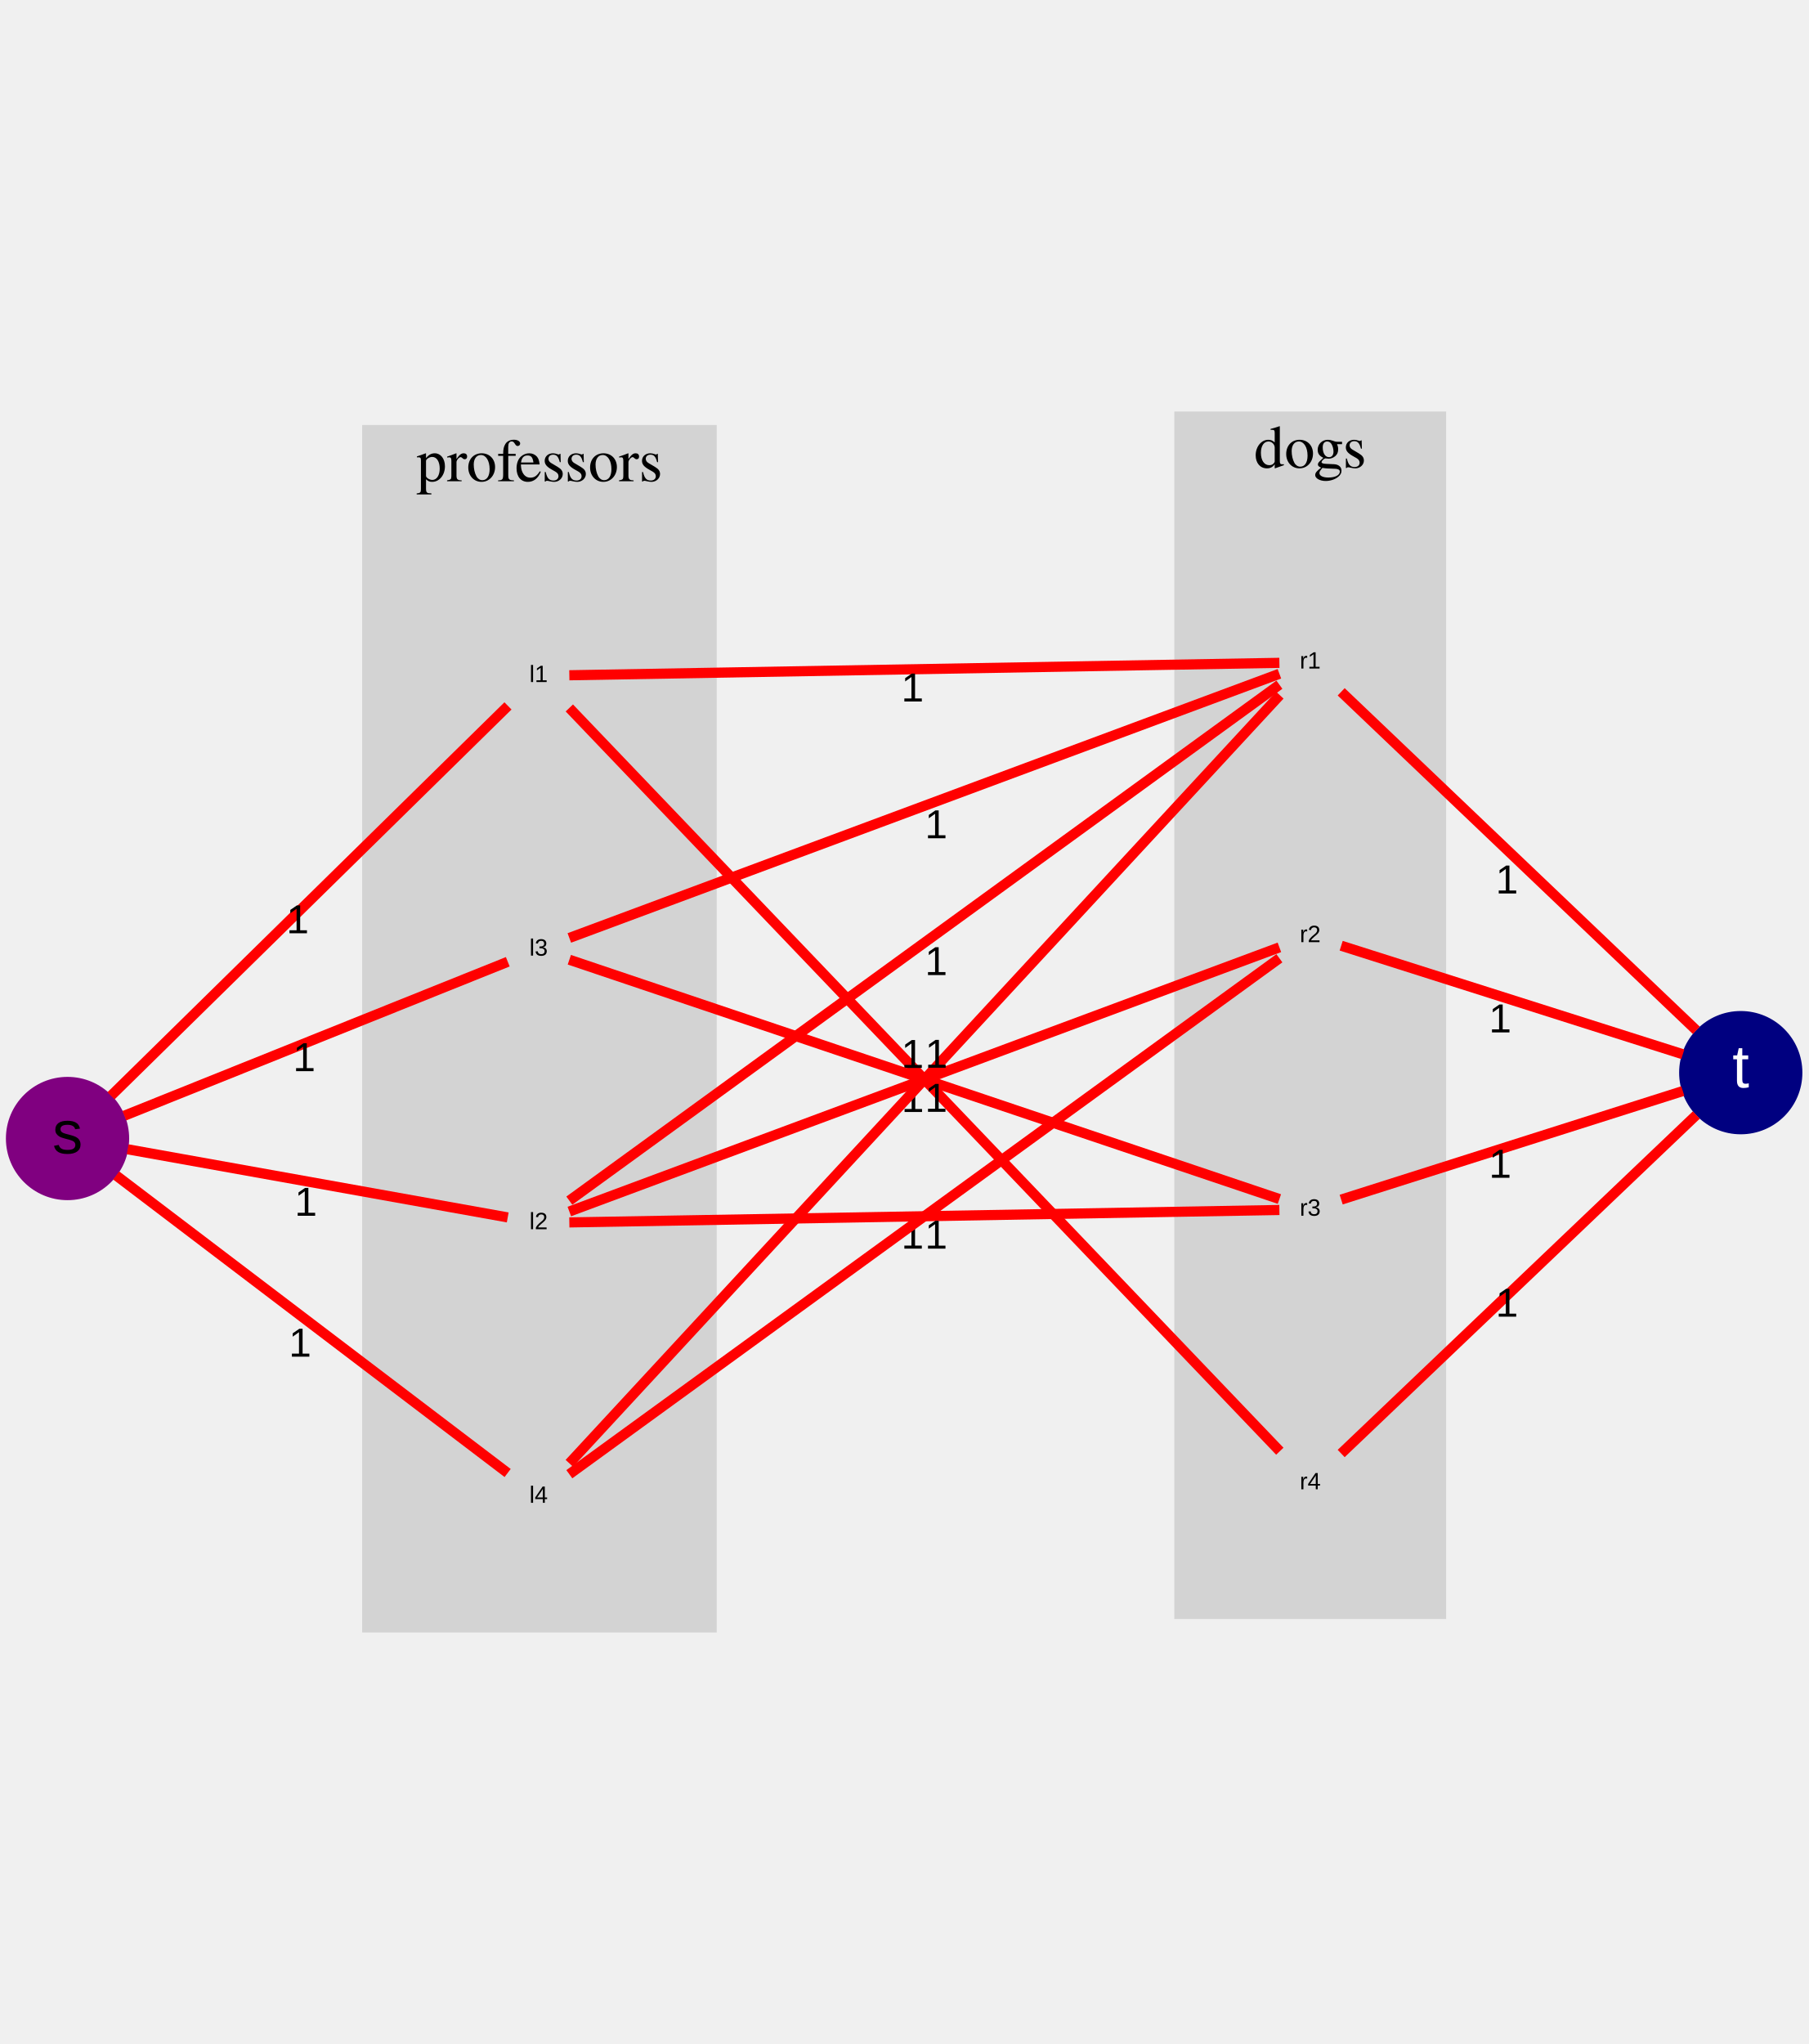
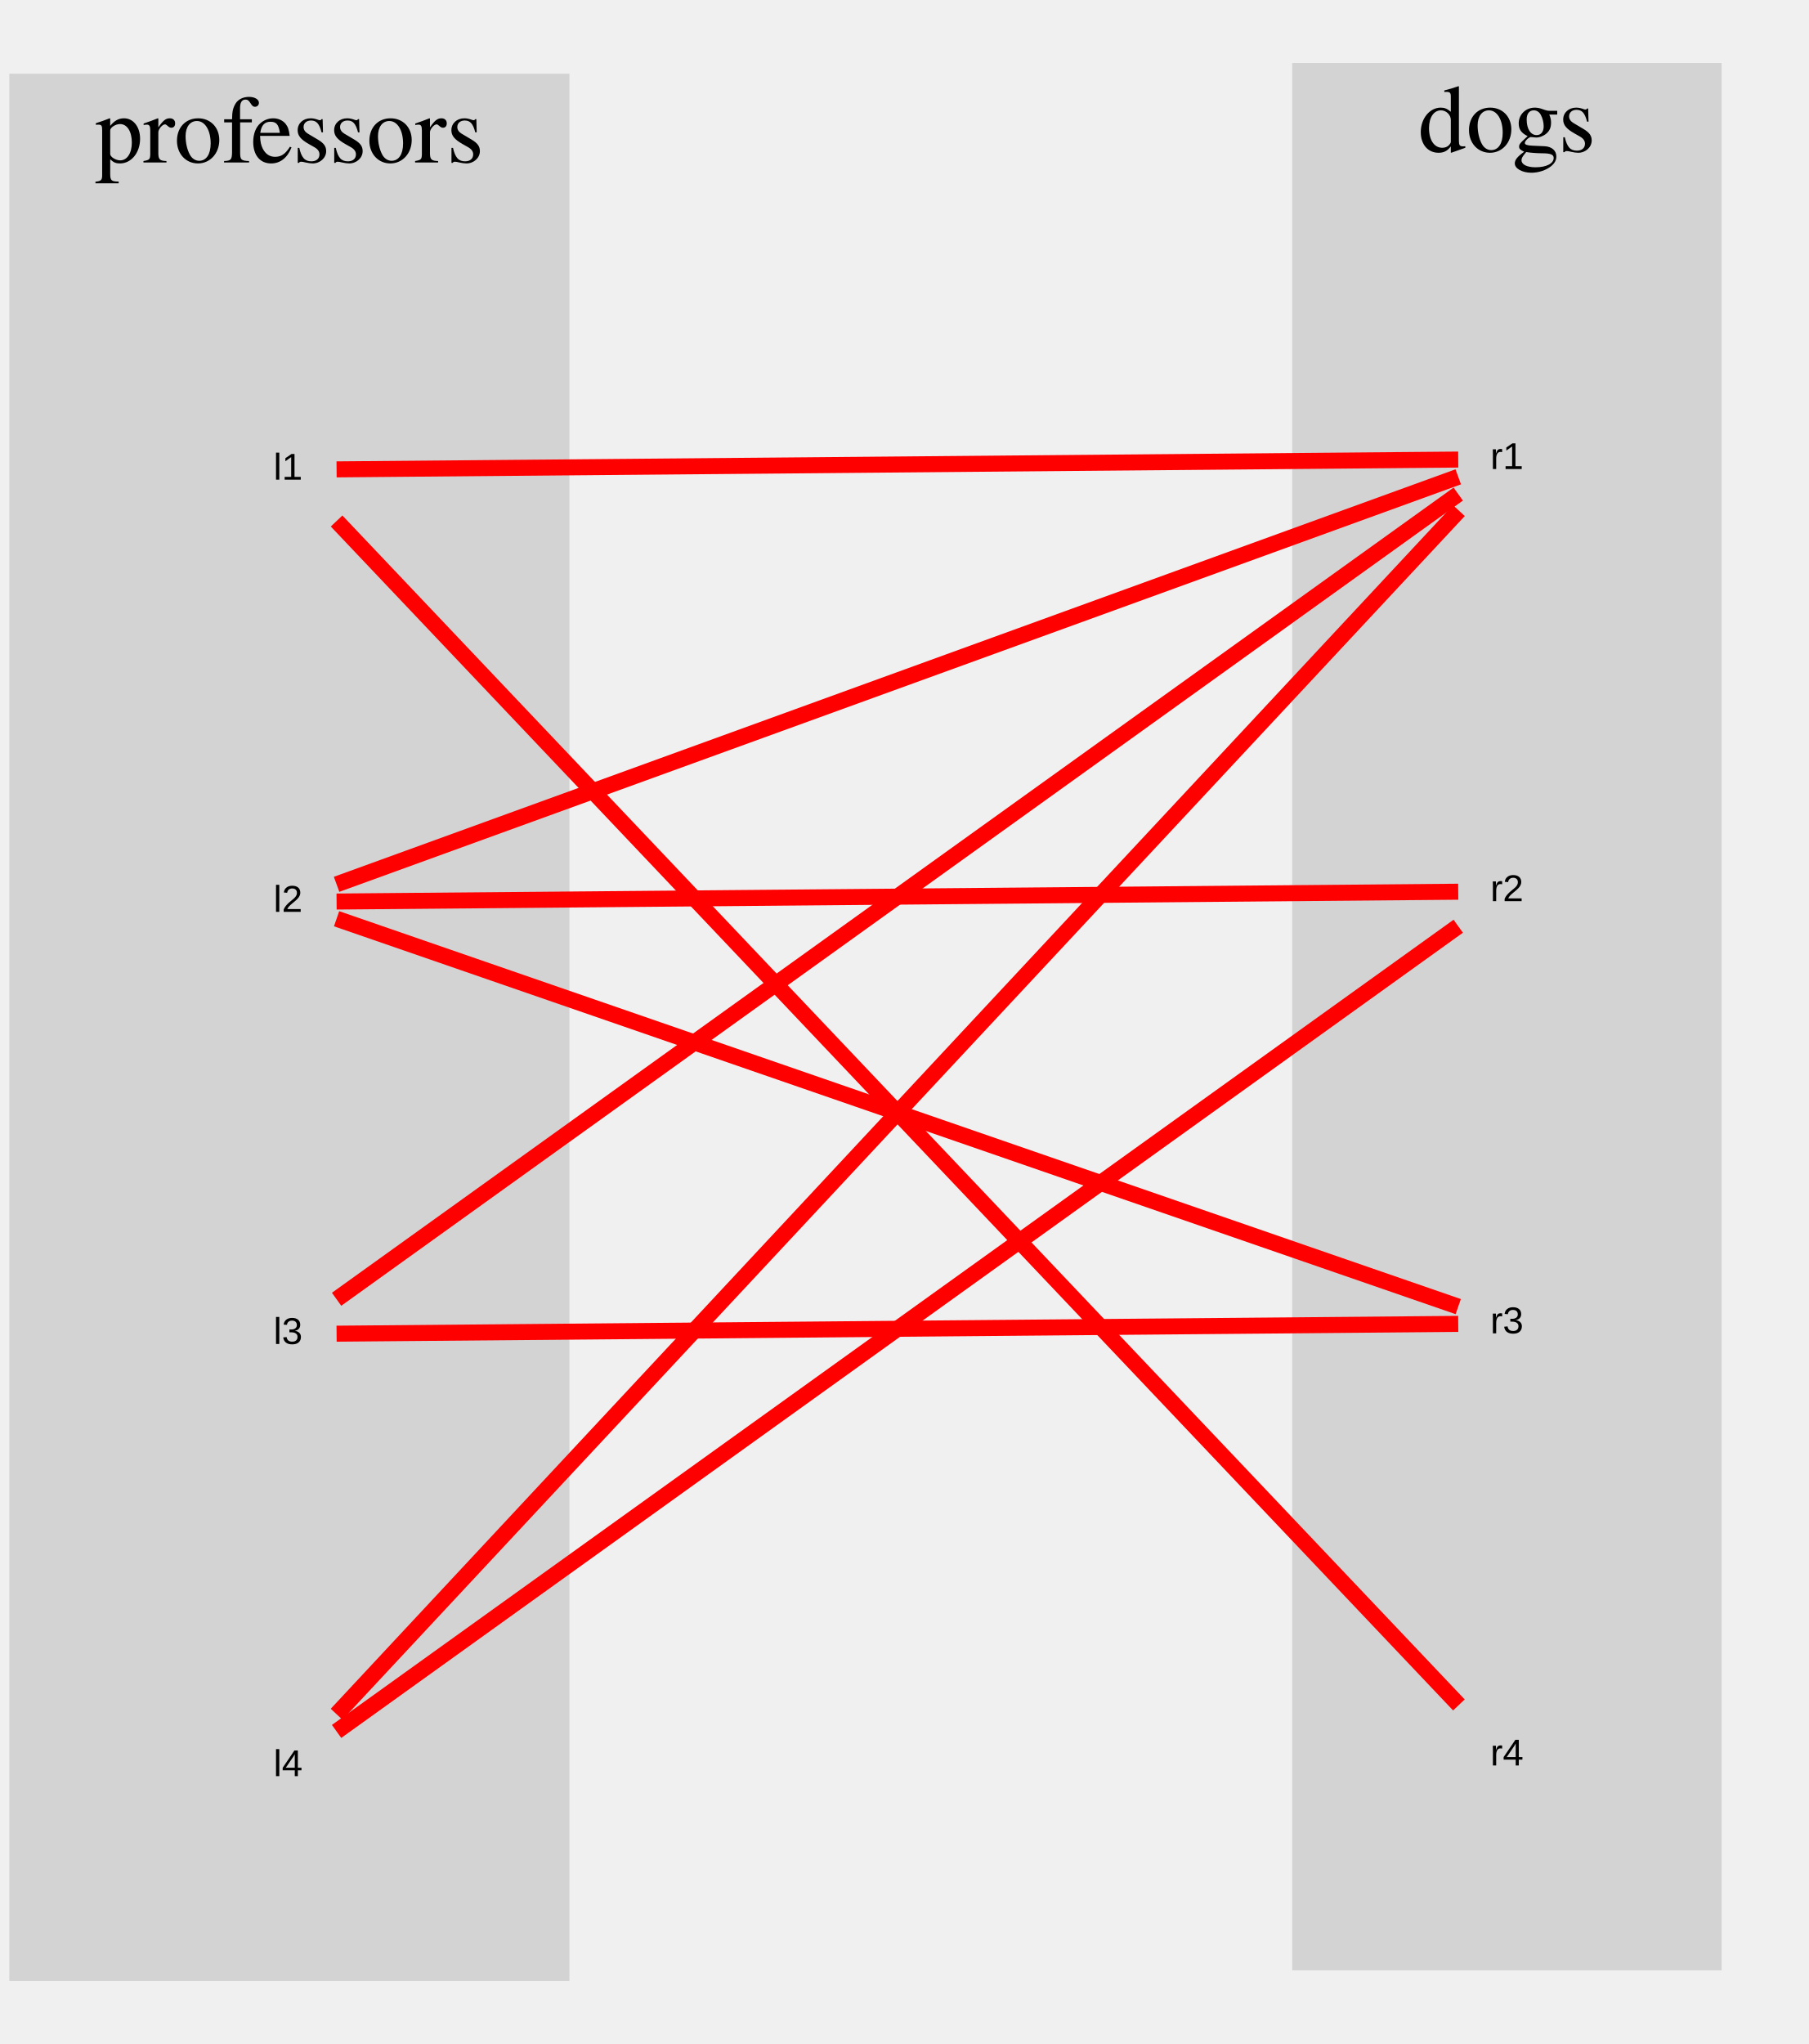
- <svg xmlns="http://www.w3.org/2000/svg" width="818.88" height="925.44" viewBox="0.00 0.00 1071.00 746.00">
-   <g id="graph0" class="graph" transform="scale(1 1) rotate(0) translate(4 742)">
+ <svg xmlns="http://www.w3.org/2000/svg" width="818.88" height="925.44" viewBox="0.00 0.00 678.00 742.00">
+   <g id="graph0" class="graph" transform="scale(1 1) rotate(0) translate(4 738)">
    <g id="clust1" class="cluster">
-       <polygon fill="lightgrey" stroke="lightgrey" points="211,-8 211,-722 420,-722 420,-8 211,-8" />
-       <text text-anchor="middle" x="315.5" y="-689.2" font-family="Times,serif" font-size="36.00">professors</text>
+       <polygon fill="lightgrey" stroke="lightgrey" points="0,-8 0,-722 209,-722 209,-8 0,-8" />
+       <text text-anchor="middle" x="104.5" y="-689.2" font-family="Times,serif" font-size="36.00">professors</text>
    </g>
    <g id="clust2" class="cluster">
-       <polygon fill="lightgrey" stroke="lightgrey" points="692,-16 692,-730 852,-730 852,-16 692,-16" />
-       <text text-anchor="middle" x="772" y="-697.2" font-family="Times,serif" font-size="36.00">dogs</text>
+       <polygon fill="lightgrey" stroke="lightgrey" points="481,-12 481,-726 641,-726 641,-12 481,-12" />
+       <text text-anchor="middle" x="561" y="-693.2" font-family="Times,serif" font-size="36.00">dogs</text>
    </g>
    <g id="node1" class="node">
-       <polygon fill="transparent" stroke="transparent" points="387,-665.5 243,-665.5 243,-664.5 387,-664.5 387,-665.5" />
+       <polygon fill="transparent" stroke="transparent" points="176,-665.5 32,-665.5 32,-664.5 176,-664.5 176,-665.5" />
    </g>
    <g id="node2" class="node">
-       <polygon fill="none" stroke="transparent" points="333,-646 297,-646 297,-502 333,-502 333,-646" />
-       <text text-anchor="middle" x="315" y="-570.3" font-family="Arial" font-size="14.00">l1</text>
+       <polygon fill="none" stroke="transparent" points="122,-646 86,-646 86,-502 122,-502 122,-646" />
+       <text text-anchor="middle" x="104" y="-570.3" font-family="Arial" font-size="14.00">l1</text>
    </g>
    <g id="node7" class="node">
-       <polygon fill="none" stroke="transparent" points="790,-492 754,-492 754,-348 790,-348 790,-492" />
-       <text text-anchor="middle" x="772" y="-416.3" font-family="Arial" font-size="14.00">r2</text>
+       <polygon fill="none" stroke="transparent" points="579,-488 543,-488 543,-344 579,-344 579,-488" />
+       <text text-anchor="middle" x="561" y="-412.3" font-family="Arial" font-size="14.00">r2</text>
    </g>
    <g id="node8" class="node">
-       <polygon fill="none" stroke="transparent" points="790,-330 754,-330 754,-186 790,-186 790,-330" />
-       <text text-anchor="middle" x="772" y="-254.3" font-family="Arial" font-size="14.00">r3</text>
+       <polygon fill="none" stroke="transparent" points="579,-326 543,-326 543,-182 579,-182 579,-326" />
+       <text text-anchor="middle" x="561" y="-250.3" font-family="Arial" font-size="14.00">r3</text>
    </g>
    <g id="node9" class="node">
-       <polygon fill="none" stroke="transparent" points="790,-654 754,-654 754,-510 790,-510 790,-654" />
-       <text text-anchor="middle" x="772" y="-578.3" font-family="Arial" font-size="14.00">r1</text>
+       <polygon fill="none" stroke="transparent" points="579,-650 543,-650 543,-506 579,-506 579,-650" />
+       <text text-anchor="middle" x="561" y="-574.3" font-family="Arial" font-size="14.00">r1</text>
+     </g>
+     <g id="edge3" class="edge">
+       <path fill="none" stroke="red" stroke-width="6" d="M122.2,-574.16C195.57,-574.8 469.28,-577.2 542.75,-577.84" />
+     </g>
+     <g id="node10" class="node">
+       <polygon fill="none" stroke="transparent" points="579,-164 543,-164 543,-20 579,-20 579,-164" />
+       <text text-anchor="middle" x="561" y="-88.3" font-family="Arial" font-size="14.00">r4</text>
+     </g>
+     <g id="edge6" class="edge">
+       <path fill="none" stroke="red" stroke-width="6" d="M122.2,-554.81C195.66,-477.33 469.9,-188.08 543,-110.99" />
+     </g>
+     <g id="node3" class="node">
+       <polygon fill="none" stroke="transparent" points="122,-484 86,-484 86,-340 122,-340 122,-484" />
+       <text text-anchor="middle" x="104" y="-408.3" font-family="Arial" font-size="14.00">l2</text>
+     </g>
+     <g id="edge8" class="edge">
+       <path fill="none" stroke="red" stroke-width="6" d="M122.2,-412.16C195.57,-412.8 469.28,-415.2 542.75,-415.84" />
+     </g>
+     <g id="edge9" class="edge">
+       <path fill="none" stroke="red" stroke-width="6" d="M122.2,-405.71C195.57,-380.34 469.28,-285.71 542.75,-260.31" />
+     </g>
+     <g id="edge7" class="edge">
+       <path fill="none" stroke="red" stroke-width="6" d="M122.2,-418.61C195.57,-445.26 469.28,-544.68 542.75,-571.37" />
+     </g>
+     <g id="node4" class="node">
+       <polygon fill="none" stroke="transparent" points="122,-322 86,-322 86,-178 122,-178 122,-322" />
+       <text text-anchor="middle" x="104" y="-246.3" font-family="Arial" font-size="14.00">l3</text>
+     </g>
+     <g id="edge13" class="edge">
+       <path fill="none" stroke="red" stroke-width="6" d="M122.2,-250.16C195.57,-250.8 469.28,-253.2 542.75,-253.84" />
    </g>
    <g id="edge11" class="edge">
-       <path fill="none" stroke="red" stroke-width="6" d="M333.2,-574.32C406.57,-575.6 680.28,-580.39 753.75,-581.68" />
-       <text text-anchor="middle" x="536.47" y="-558.8" font-family="Arial" font-size="24.00">1</text>
+       <path fill="none" stroke="red" stroke-width="6" d="M122.2,-263.06C195.57,-315.72 469.28,-512.17 542.75,-564.9" />
    </g>
-     <g id="node10" class="node">
-       <polygon fill="none" stroke="transparent" points="790,-168 754,-168 754,-24 790,-24 790,-168" />
-       <text text-anchor="middle" x="772" y="-92.3" font-family="Arial" font-size="14.00">r4</text>
-     </g>
-     <g id="edge14" class="edge">
-       <path fill="none" stroke="red" stroke-width="6" d="M333.2,-554.97C406.66,-478.13 680.9,-191.29 754,-114.83" />
-       <text text-anchor="middle" x="536.6" y="-315.7" font-family="Arial" font-size="24.00">1</text>
-     </g>
-     <g id="node3" class="node">
-       <polygon fill="none" stroke="transparent" points="333,-322 297,-322 297,-178 333,-178 333,-322" />
-       <text text-anchor="middle" x="315" y="-246.3" font-family="Arial" font-size="14.00">l2</text>
+     <g id="node5" class="node">
+       <polygon fill="none" stroke="transparent" points="122,-160 86,-160 86,-16 122,-16 122,-160" />
+       <text text-anchor="middle" x="104" y="-84.3" font-family="Arial" font-size="14.00">l4</text>
    </g>
    <g id="edge16" class="edge">
-       <path fill="none" stroke="red" stroke-width="6" d="M333.2,-256.77C406.57,-284.06 680.28,-385.88 753.75,-413.21" />
-       <text text-anchor="middle" x="536.47" y="-341.79" font-family="Arial" font-size="24.00">1</text>
-     </g>
-     <g id="edge17" class="edge">
-       <path fill="none" stroke="red" stroke-width="6" d="M333.2,-250.32C406.57,-251.6 680.28,-256.39 753.75,-257.68" />
-       <text text-anchor="middle" x="536.47" y="-234.8" font-family="Arial" font-size="24.00">1</text>
+       <path fill="none" stroke="red" stroke-width="6" d="M122.2,-101.06C195.57,-153.72 469.28,-350.17 542.75,-402.9" />
    </g>
    <g id="edge15" class="edge">
-       <path fill="none" stroke="red" stroke-width="6" d="M333.2,-263.22C406.57,-316.53 680.28,-515.37 753.75,-568.74" />
-       <text text-anchor="middle" x="550.47" y="-396.78" font-family="Arial" font-size="24.00">1</text>
-     </g>
-     <g id="node4" class="node">
-       <polygon fill="none" stroke="transparent" points="333,-484 297,-484 297,-340 333,-340 333,-484" />
-       <text text-anchor="middle" x="315" y="-408.3" font-family="Arial" font-size="14.00">l3</text>
-     </g>
-     <g id="edge21" class="edge">
-       <path fill="none" stroke="red" stroke-width="6" d="M333.2,-405.87C406.57,-381.14 680.28,-288.91 753.75,-264.15" />
-       <text text-anchor="middle" x="550.47" y="-315.81" font-family="Arial" font-size="24.00">1</text>
-     </g>
-     <g id="edge19" class="edge">
-       <path fill="none" stroke="red" stroke-width="6" d="M333.2,-418.77C406.57,-446.06 680.28,-547.88 753.75,-575.21" />
-       <text text-anchor="middle" x="550.47" y="-477.79" font-family="Arial" font-size="24.00">1</text>
-     </g>
-     <g id="node5" class="node">
-       <polygon fill="none" stroke="transparent" points="333,-160 297,-160 297,-16 333,-16 333,-160" />
-       <text text-anchor="middle" x="315" y="-84.3" font-family="Arial" font-size="14.00">l4</text>
-     </g>
-     <g id="edge24" class="edge">
-       <path fill="none" stroke="red" stroke-width="6" d="M333.2,-101.22C406.57,-154.53 680.28,-353.37 753.75,-406.74" />
-       <text text-anchor="middle" x="550.47" y="-234.78" font-family="Arial" font-size="24.00">1</text>
-     </g>
-     <g id="edge23" class="edge">
-       <path fill="none" stroke="red" stroke-width="6" d="M333.2,-107.67C406.66,-187.08 680.9,-483.52 754,-562.54" />
-       <text text-anchor="middle" x="550.6" y="-341.91" font-family="Arial" font-size="24.00">1</text>
+       <path fill="none" stroke="red" stroke-width="6" d="M122.2,-107.51C195.66,-186.27 469.9,-480.32 543,-558.7" />
    </g>
    <g id="node11" class="node">
</g>
-     <g id="node14" class="node">
+     <g id="node12" class="node">
</g>
    <g id="node6" class="node">
-       <polygon fill="transparent" stroke="transparent" points="844,-673.5 700,-673.5 700,-672.5 844,-672.5 844,-673.5" />
-     </g>
-     <g id="node13" class="node">
-       <ellipse fill="navy" stroke="navy" cx="1027" cy="-339" rx="36" ry="36" />
-       <text text-anchor="middle" x="1027" y="-330.2" font-family="Arial" font-size="36.00" fill="white">t</text>
-     </g>
-     <g id="edge8" class="edge">
-       <path fill="none" stroke="red" stroke-width="6" d="M790.34,-414.17C832.71,-400.72 937.94,-367.29 992.68,-349.9" />
-       <text text-anchor="middle" x="884.51" y="-362.84" font-family="Arial" font-size="24.00">1</text>
-     </g>
-     <g id="edge9" class="edge">
-       <path fill="none" stroke="red" stroke-width="6" d="M790.34,-263.83C832.71,-277.28 937.94,-310.71 992.68,-328.1" />
-       <text text-anchor="middle" x="884.51" y="-276.76" font-family="Arial" font-size="24.00">1</text>
-     </g>
-     <g id="edge7" class="edge">
-       <path fill="none" stroke="red" stroke-width="6" d="M790.34,-564.52C834.88,-522.08 948.88,-413.45 1000.68,-364.08" />
-       <text text-anchor="middle" x="888.51" y="-445.1" font-family="Arial" font-size="24.00">1</text>
-     </g>
-     <g id="edge10" class="edge">
-       <path fill="none" stroke="red" stroke-width="6" d="M790.34,-113.48C834.88,-155.92 948.88,-264.55 1000.68,-313.92" />
-       <text text-anchor="middle" x="888.51" y="-194.5" font-family="Arial" font-size="24.00">1</text>
-     </g>
-     <g id="node12" class="node">
-       <ellipse fill="purple" stroke="purple" cx="36" cy="-300" rx="36" ry="36" />
-       <text text-anchor="middle" x="36" y="-291.2" font-family="Arial" font-size="36.00">s</text>
-     </g>
-     <g id="edge3" class="edge">
-       <path fill="none" stroke="red" stroke-width="6" d="M61.75,-325.29C117.6,-380.13 248.71,-508.9 296.86,-556.18" />
-       <text text-anchor="middle" x="172.3" y="-421.53" font-family="Arial" font-size="24.00">1</text>
-     </g>
-     <g id="edge4" class="edge">
-       <path fill="none" stroke="red" stroke-width="6" d="M71.62,-293.62C131.7,-282.85 251.1,-261.45 296.71,-253.28" />
-       <text text-anchor="middle" x="177.16" y="-254.25" font-family="Arial" font-size="24.00">1</text>
-     </g>
-     <g id="edge5" class="edge">
-       <path fill="none" stroke="red" stroke-width="6" d="M69.65,-313.51C129.08,-337.36 250.66,-386.17 296.74,-404.67" />
-       <text text-anchor="middle" x="176.2" y="-339.89" font-family="Arial" font-size="24.00">1</text>
-     </g>
-     <g id="edge6" class="edge">
-       <path fill="none" stroke="red" stroke-width="6" d="M64.81,-278.11C122.17,-234.52 249.22,-137.98 296.66,-101.94" />
-       <text text-anchor="middle" x="173.73" y="-170.82" font-family="Arial" font-size="24.00">1</text>
+       <polygon fill="transparent" stroke="transparent" points="633,-669.5 489,-669.5 489,-668.5 633,-668.5 633,-669.5" />
    </g>
  </g>
</svg>
